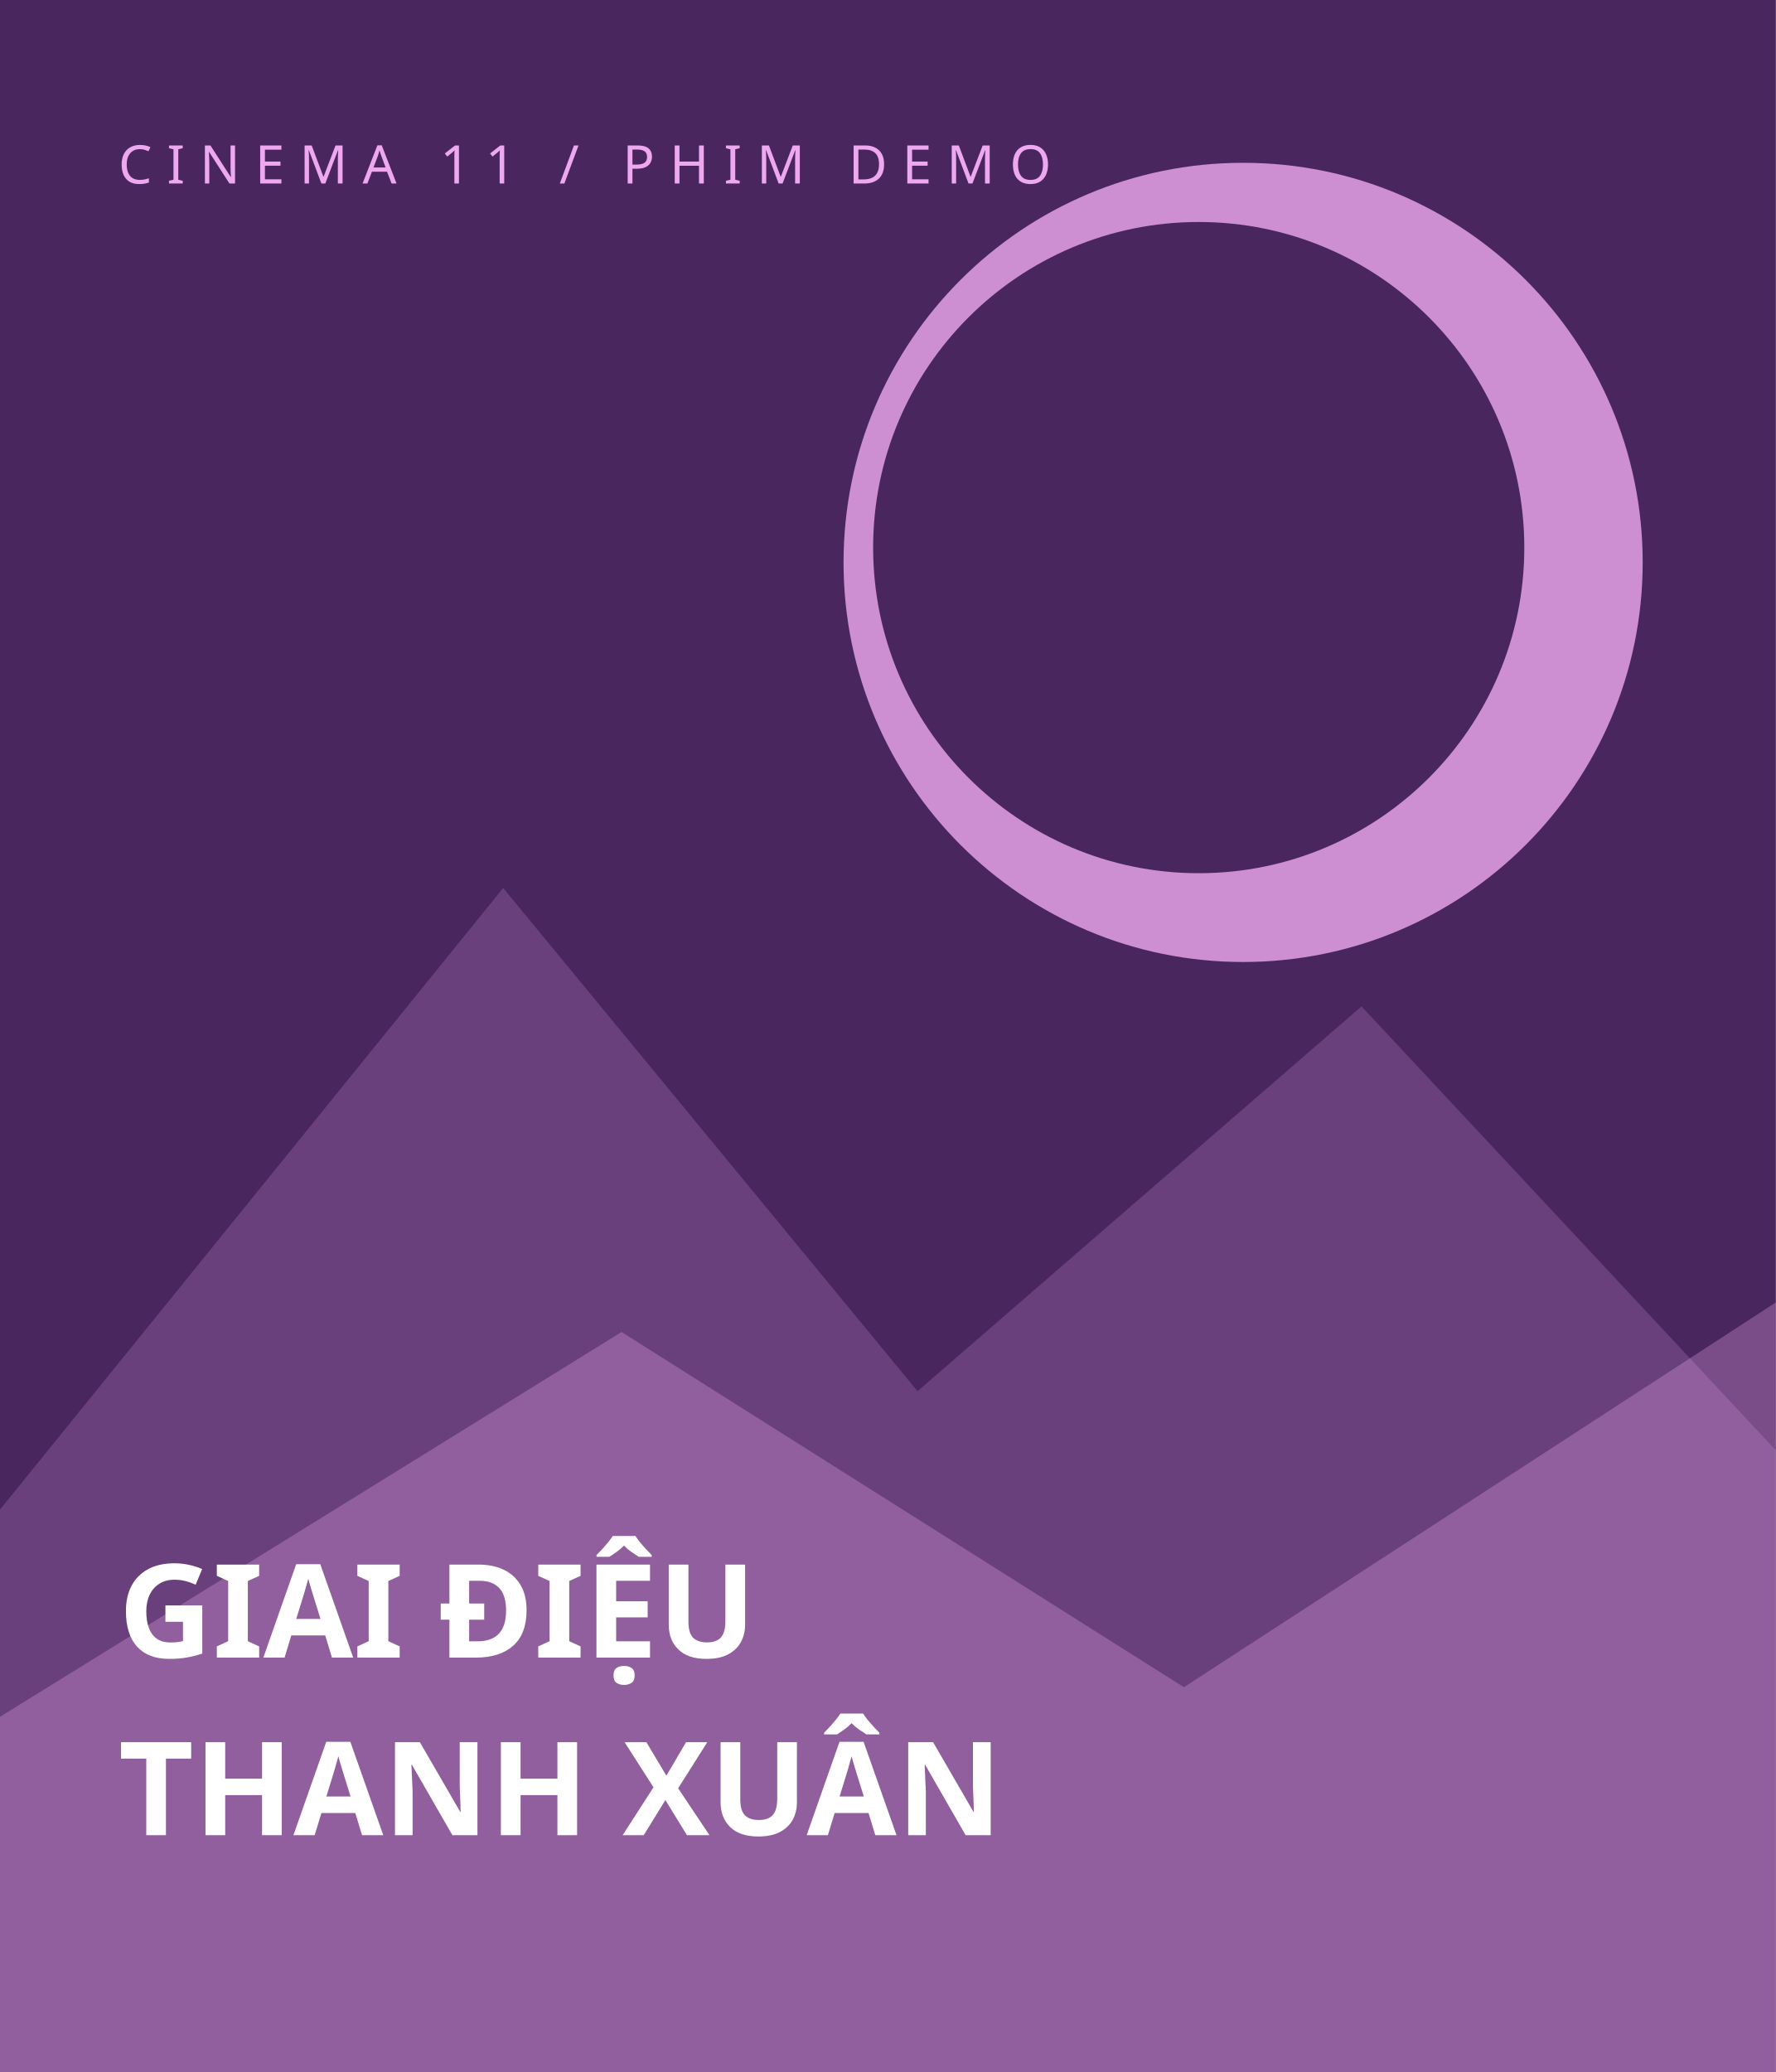
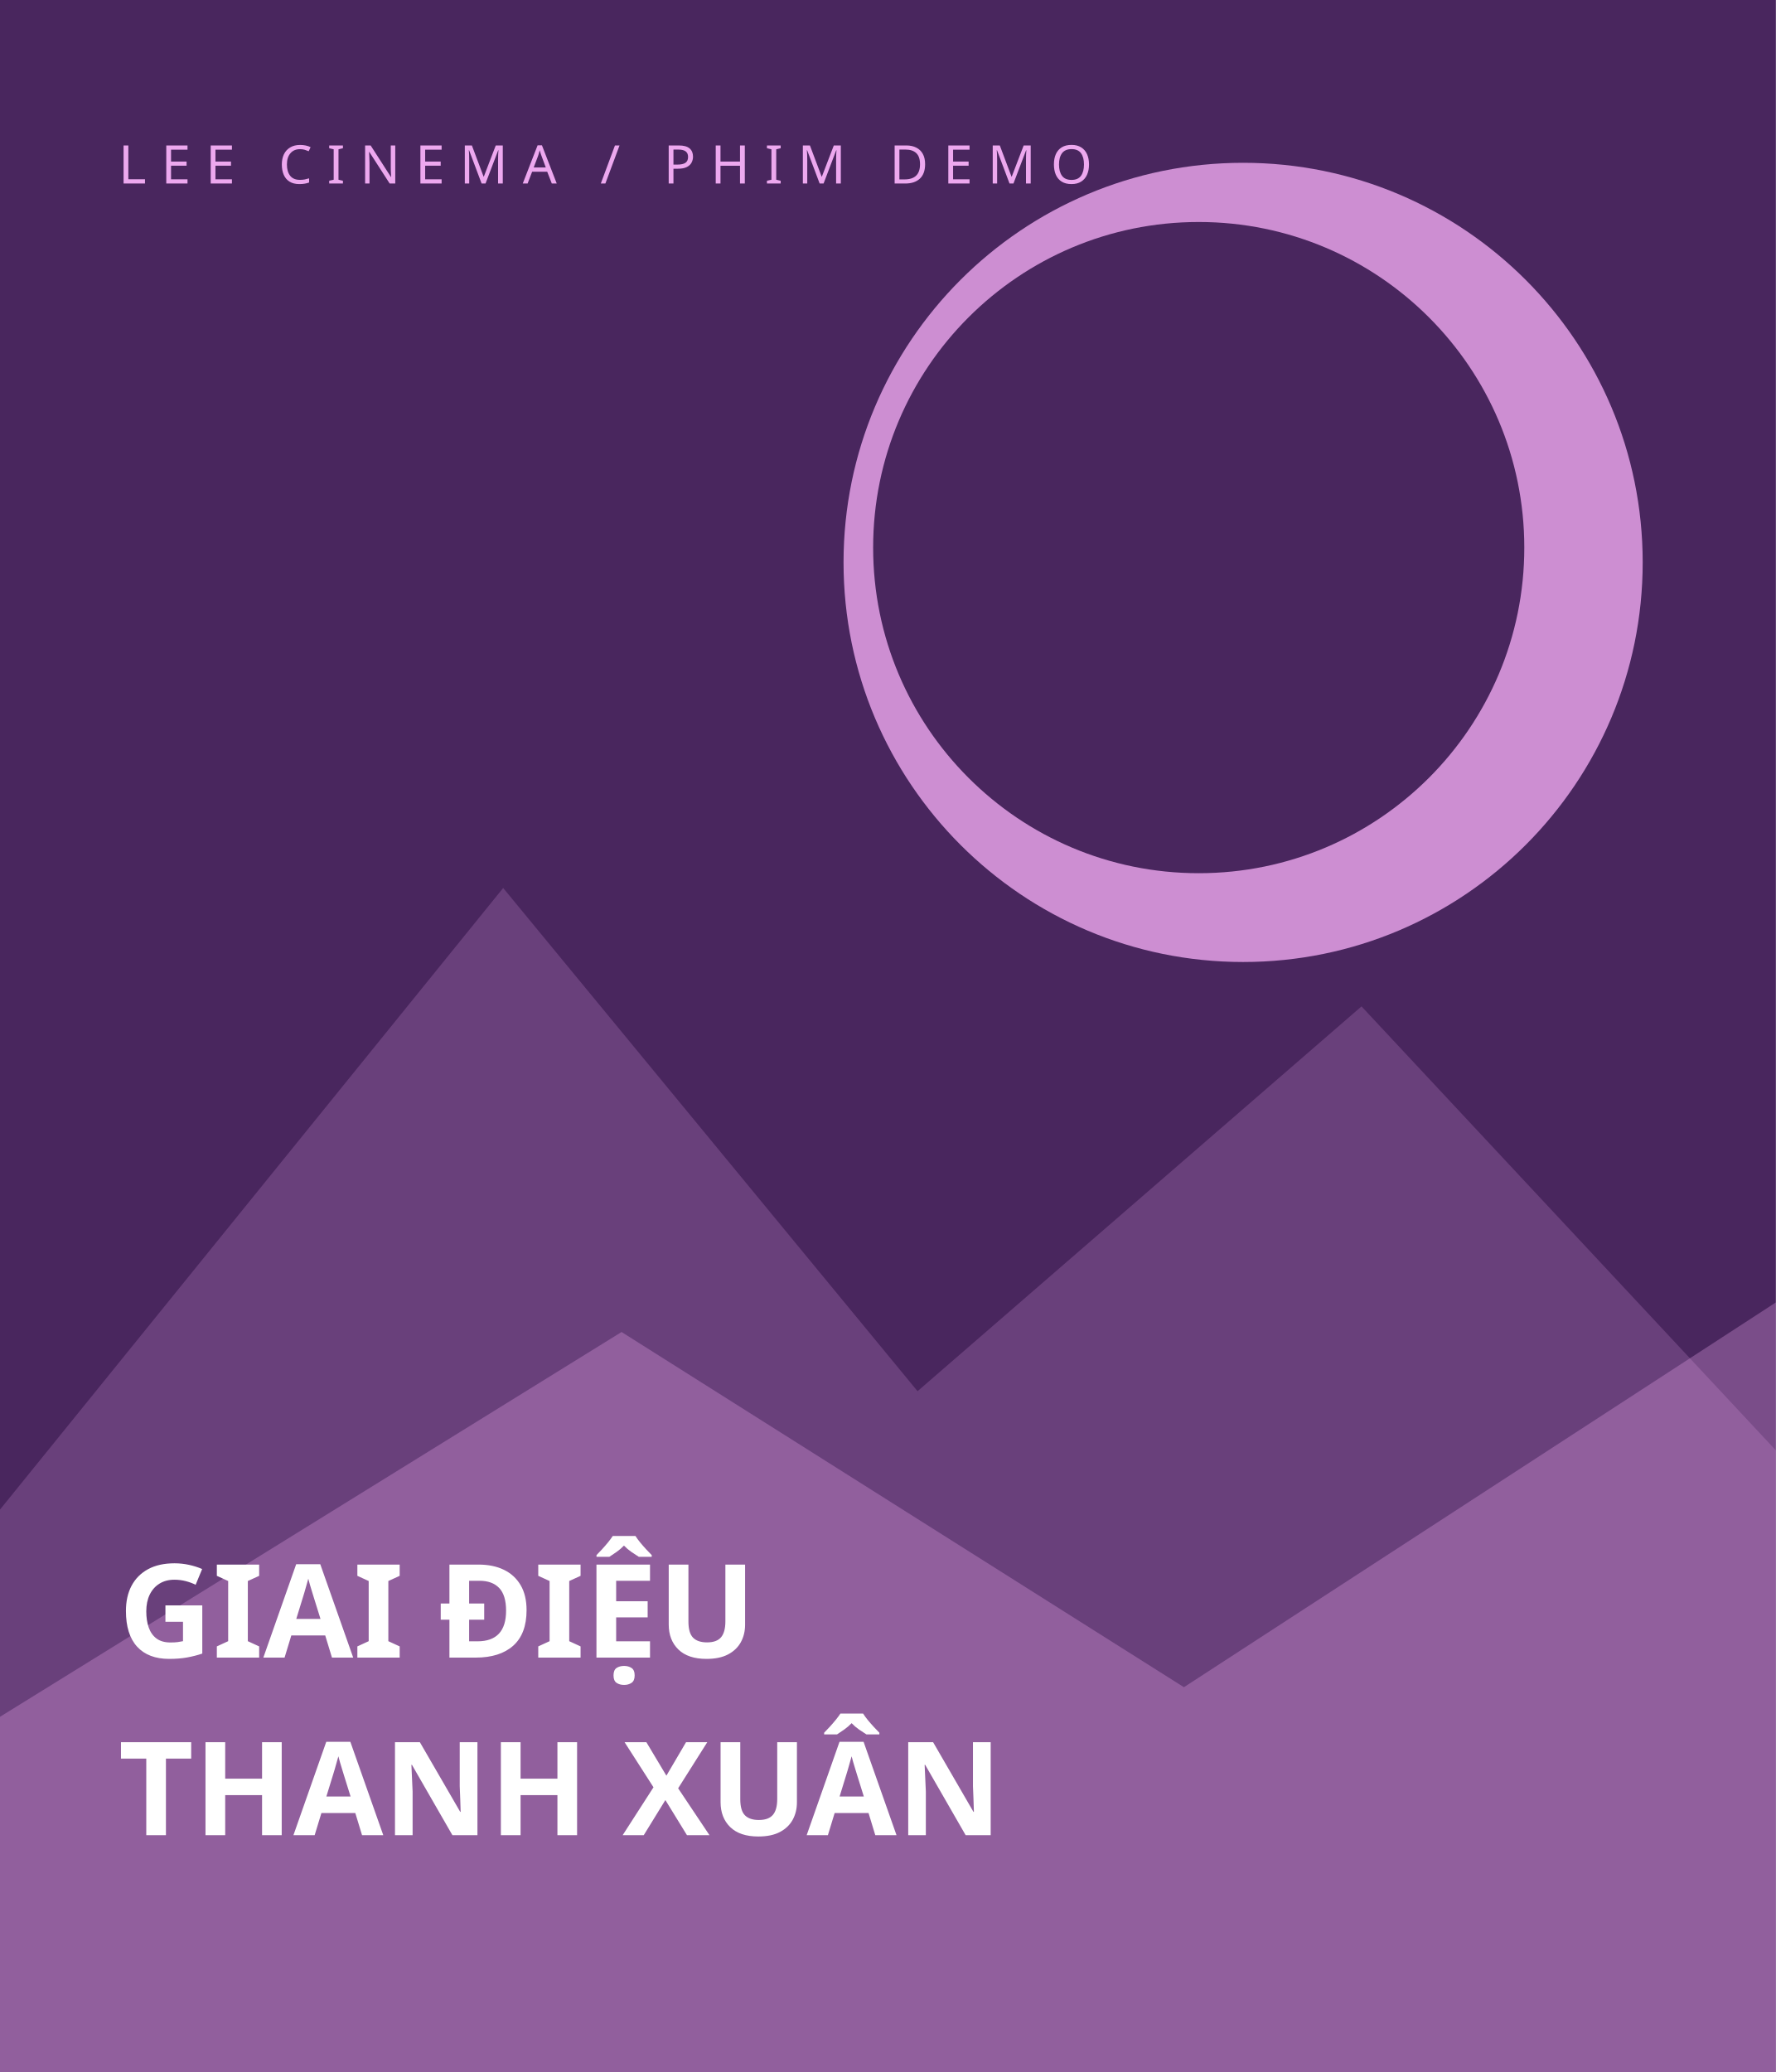
<svg xmlns="http://www.w3.org/2000/svg" viewBox="0 0 600 700">
  <rect width="600" height="700" fill="#49265e" />
  <circle cx="420" cy="190" r="135" fill="#eda8ef" opacity=".8" />
  <circle cx="405" cy="185" r="110" fill="#49265e" />
  <path d="M0 510 L170 300 L310 470 L460 340 L600 490 V700 H0Z" fill="#eda8ef" opacity=".2" />
  <path d="M0 580 L210 450 L400 570 L600 440 V700 H0Z" fill="#eda8ef" opacity=".3" />
-   <text x="40" y="62" fill="#eda8ef" font-family="sans-serif" font-size="18" letter-spacing="5">CINEMA 11 / PHIM DEMO</text>
+   <text x="40" y="62" fill="#eda8ef" font-family="sans-serif" font-size="18" letter-spacing="5">LEE CINEMA / PHIM DEMO</text>
  <text x="40" y="560" fill="#fff" font-family="sans-serif" font-size="44" font-weight="bold">GIAI ĐIỆU</text>
  <text x="40" y="620" fill="#fff" font-family="sans-serif" font-size="44" font-weight="bold">THANH XUÂN</text>
</svg>
